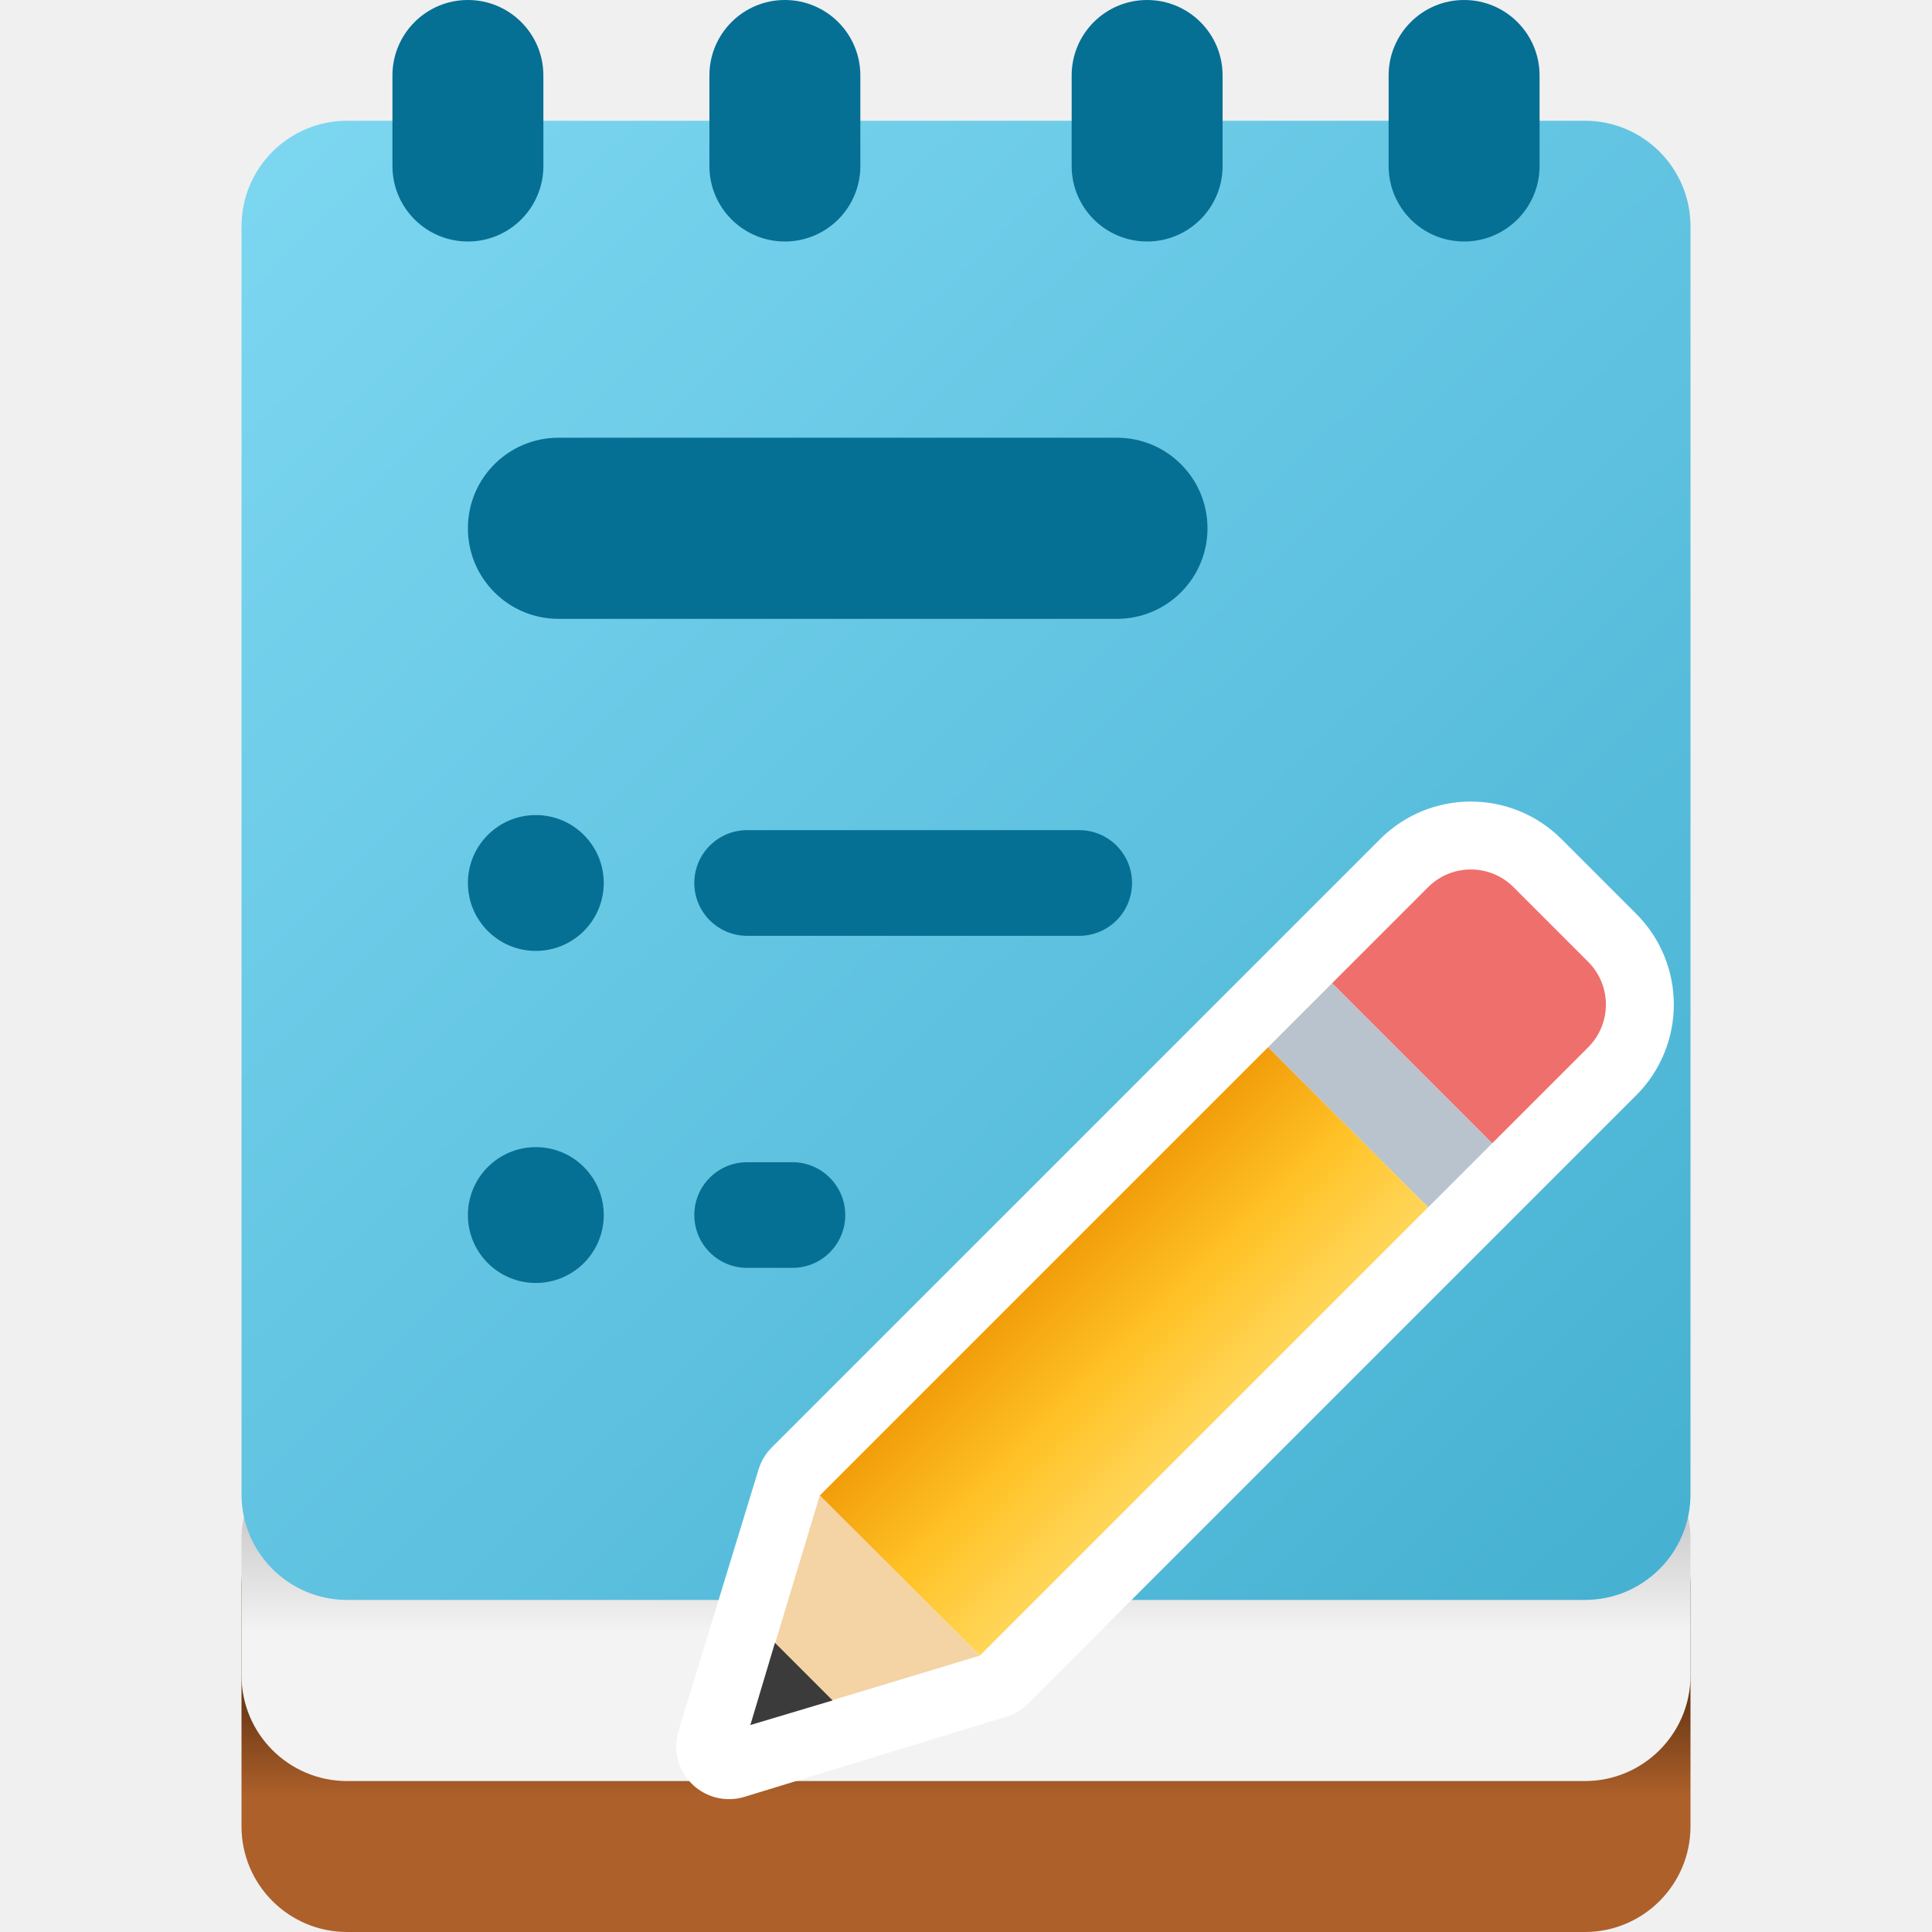
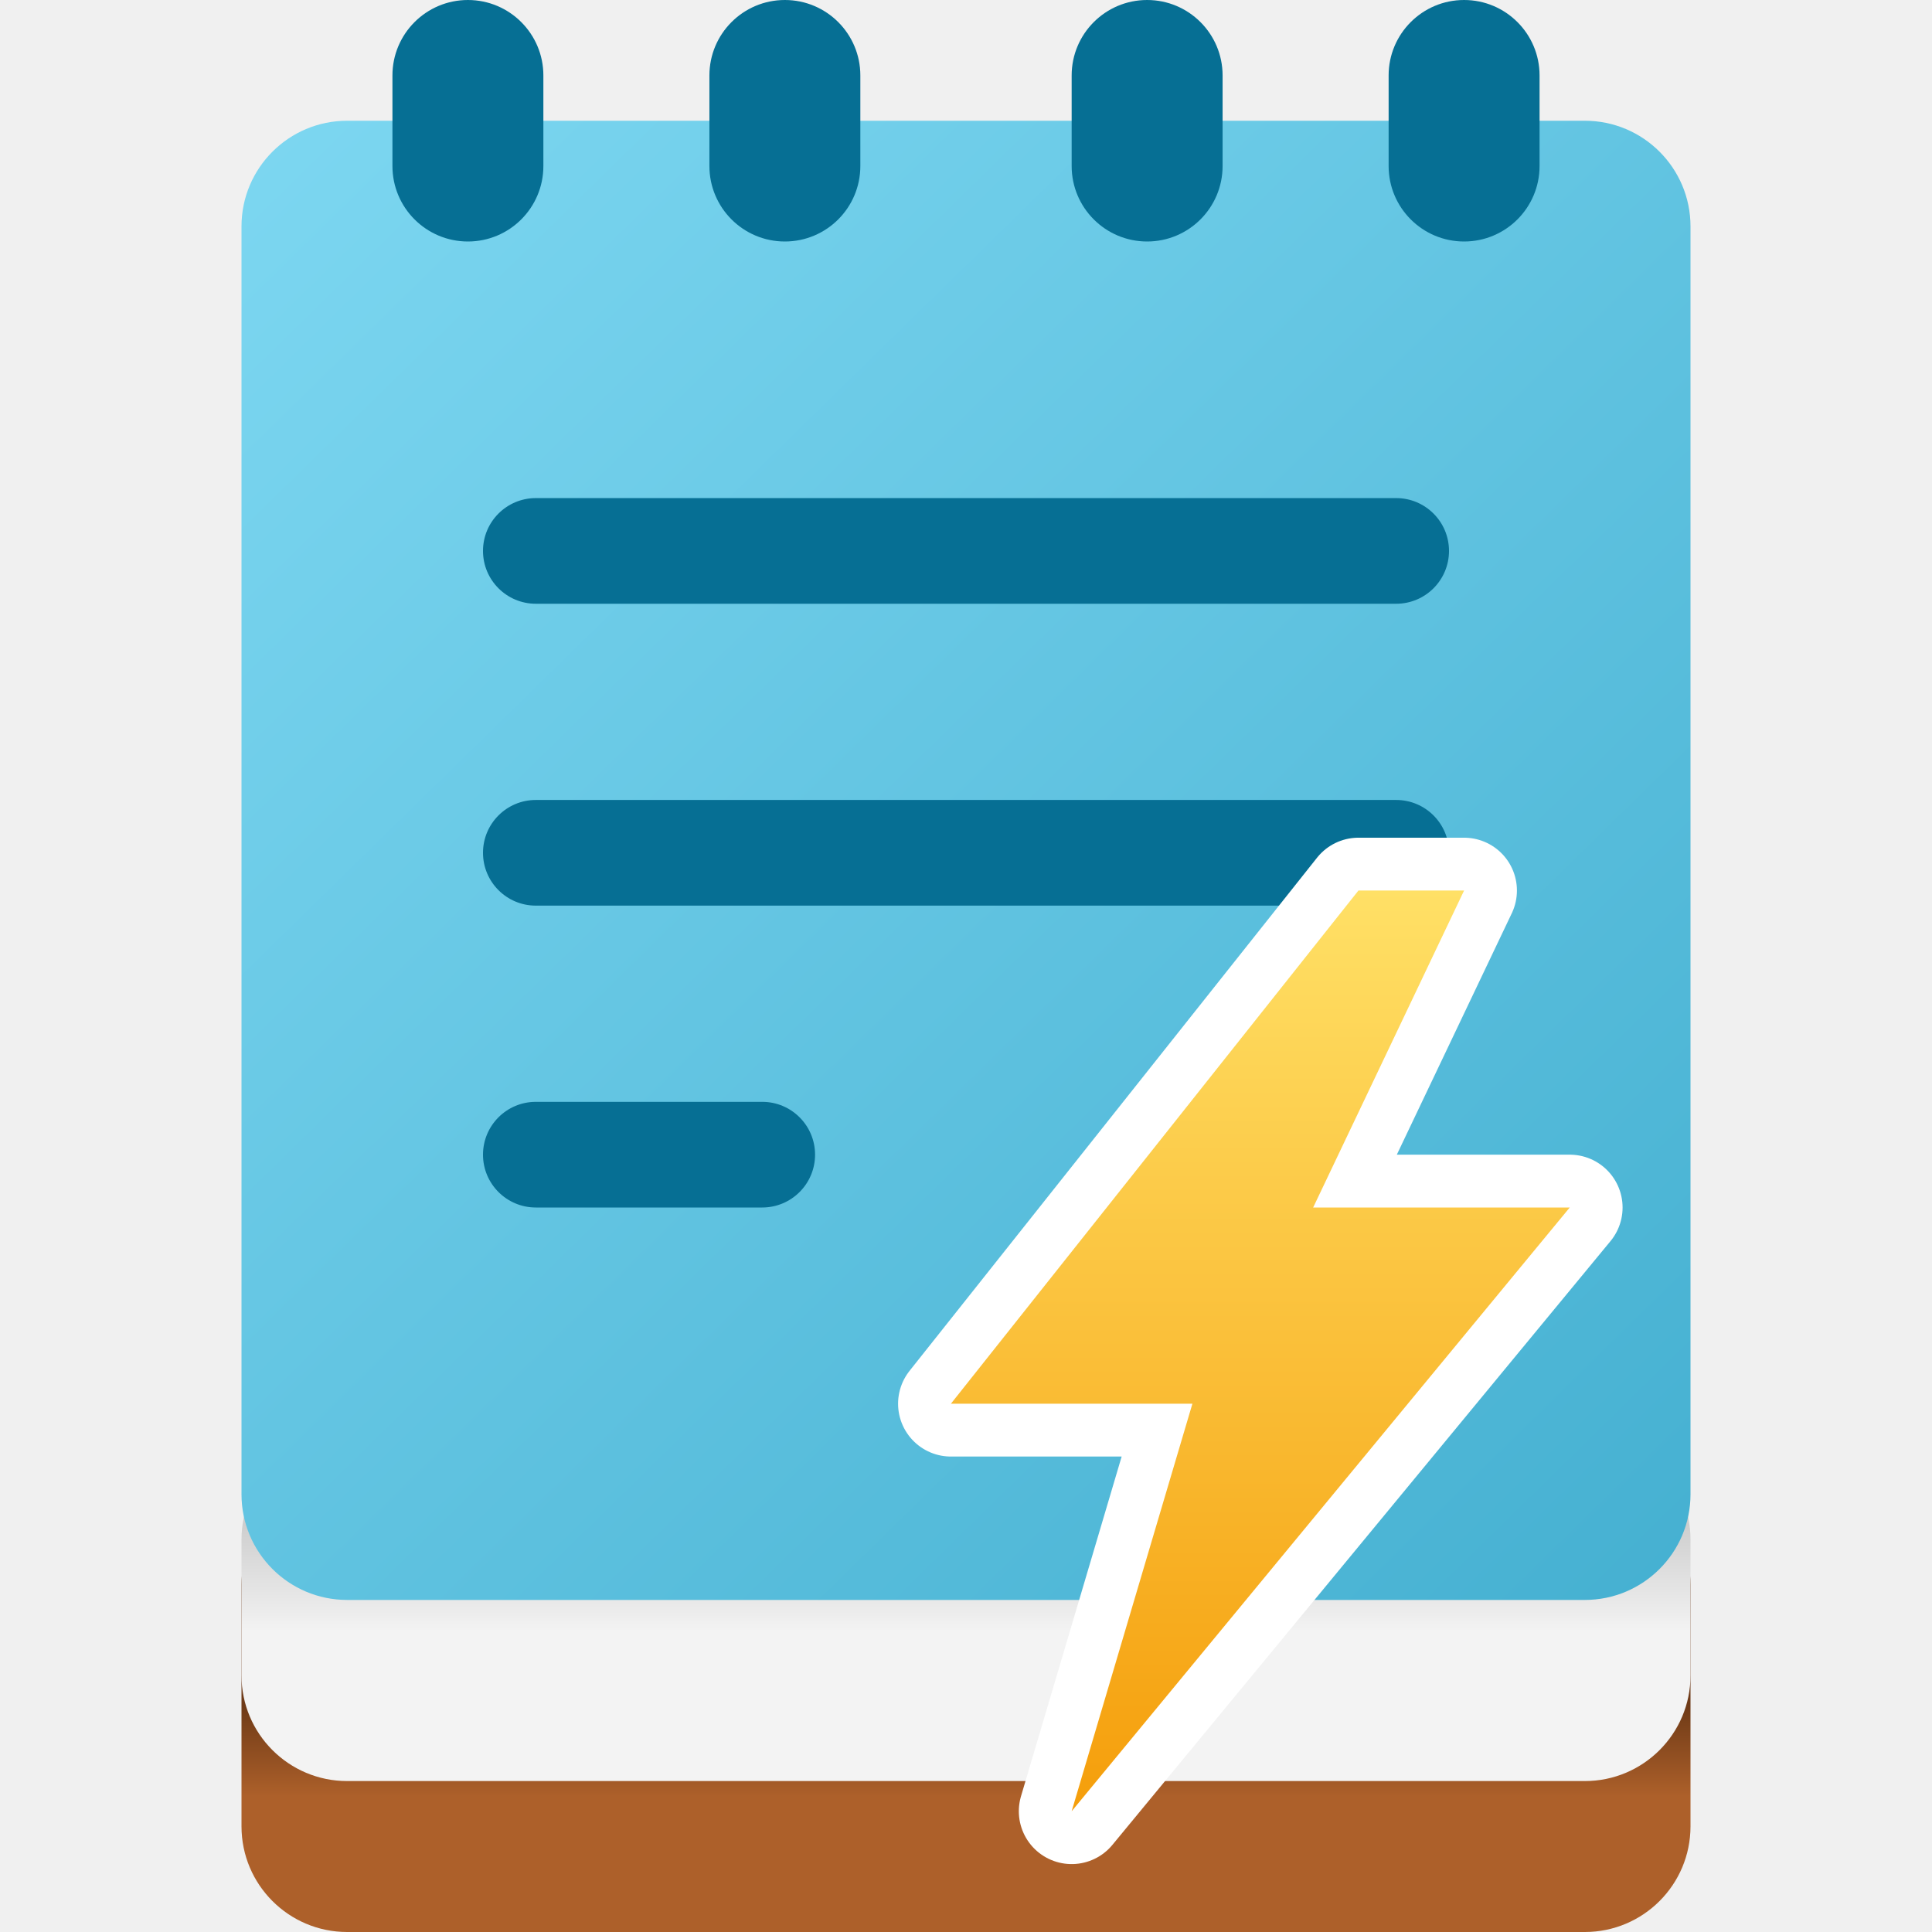
<svg xmlns="http://www.w3.org/2000/svg" width="256" height="256" viewBox="0 0 256 256">
  <defs>
    <linearGradient id="cover" x1="32" y1="16" x2="224" y2="212" gradientUnits="userSpaceOnUse">
      <stop offset="0" stop-color="#7dd7f1" />
      <stop offset="1" stop-color="#45b0d1" />
    </linearGradient>
    <linearGradient id="paper" x1="0" y1="200" x2="0" y2="236" gradientUnits="userSpaceOnUse">
      <stop offset="0" stop-color="#c9c9c9" />
      <stop offset="0.45" stop-color="#f3f3f3" />
    </linearGradient>
    <linearGradient id="back" x1="0" y1="226" x2="0" y2="256" gradientUnits="userSpaceOnUse">
      <stop offset="0" stop-color="#6e3a17" />
      <stop offset="0.4" stop-color="#ad602a" />
    </linearGradient>
-     <linearGradient id="pencil" x1="0" y1="-15" x2="0" y2="15" gradientUnits="userSpaceOnUse">
-       <stop offset="0" stop-color="#ffd659" />
-       <stop offset="0.5" stop-color="#ffc226" />
-       <stop offset="1" stop-color="#f29d0a" />
+     <linearGradient id="gold" x1="0" y1="0" x2="0" y2="1">
+       <stop offset="0" stop-color="#ffe066" />
+       <stop offset="1" stop-color="#f59e0b" />
    </linearGradient>
  </defs>
  <rect x="32" y="196" width="192" height="60" rx="14" fill="url(#back)" />
  <rect x="32" y="190" width="192" height="46" rx="14" fill="url(#paper)" />
  <rect x="32" y="16" width="192" height="196" rx="14" fill="url(#cover)" />
  <g fill="#066f94">
    <rect x="52" y="0" width="20" height="32" rx="10" />
    <rect x="94" y="0" width="20" height="32" rx="10" />
    <rect x="142" y="0" width="20" height="32" rx="10" />
    <rect x="184" y="0" width="20" height="32" rx="10" />
+     <rect x="64" y="66" width="128" height="14" rx="7" />
+     <rect x="64" y="106" width="128" height="14" rx="7" />
+     <rect x="64" y="146" width="44" height="14" rx="7" />
  </g>
-   <g fill="#066f94">
-     <rect x="62" y="58" width="98" height="24" rx="12" />
-     <circle cx="71" cy="117" r="9" />
-     <rect x="92" y="110" width="58" height="14" rx="7" />
-     <circle cx="71" cy="161" r="9" />
-     <rect x="92" y="154" width="20" height="14" rx="7" />
-   </g>
-   <g transform="translate(156 172) rotate(135)">
-     <path d="M-62,-17 H52 L84,0 L52,17 H-62 a10 10 0 0 1 -10 -10 V-7 a10 10 0 0 1 10 -10 Z" fill="#ffffff" stroke="#ffffff" stroke-width="14" stroke-linejoin="round" />
-     <path d="M-62,-15 H-44 V15 H-62 a8 8 0 0 1 -8 -8 V-7 a8 8 0 0 1 8 -8 Z" fill="#ef6f6c" />
-     <rect x="-44" y="-15" width="12" height="30" fill="#b9c3cd" />
-     <rect x="-32" y="-15" width="84" height="30" fill="url(#pencil)" />
-     <path d="M52,-15 L80,0 L52,15 Z" fill="#f4d3a4" />
-     <path d="M70,-5.4 L80,0 L70,5.4 Z" fill="#3b3b3b" />
+   <g transform="translate(-10 0)">
+     <path d="M190,118 L136,186 H168 L152,240 L218,160 H184 L204,118 Z" fill="#ffffff" stroke="#ffffff" stroke-width="14" stroke-linejoin="round" />
+     <path d="M190,118 L136,186 H168 L152,240 L218,160 H184 L204,118 Z" fill="url(#gold)" />
  </g>
</svg>
